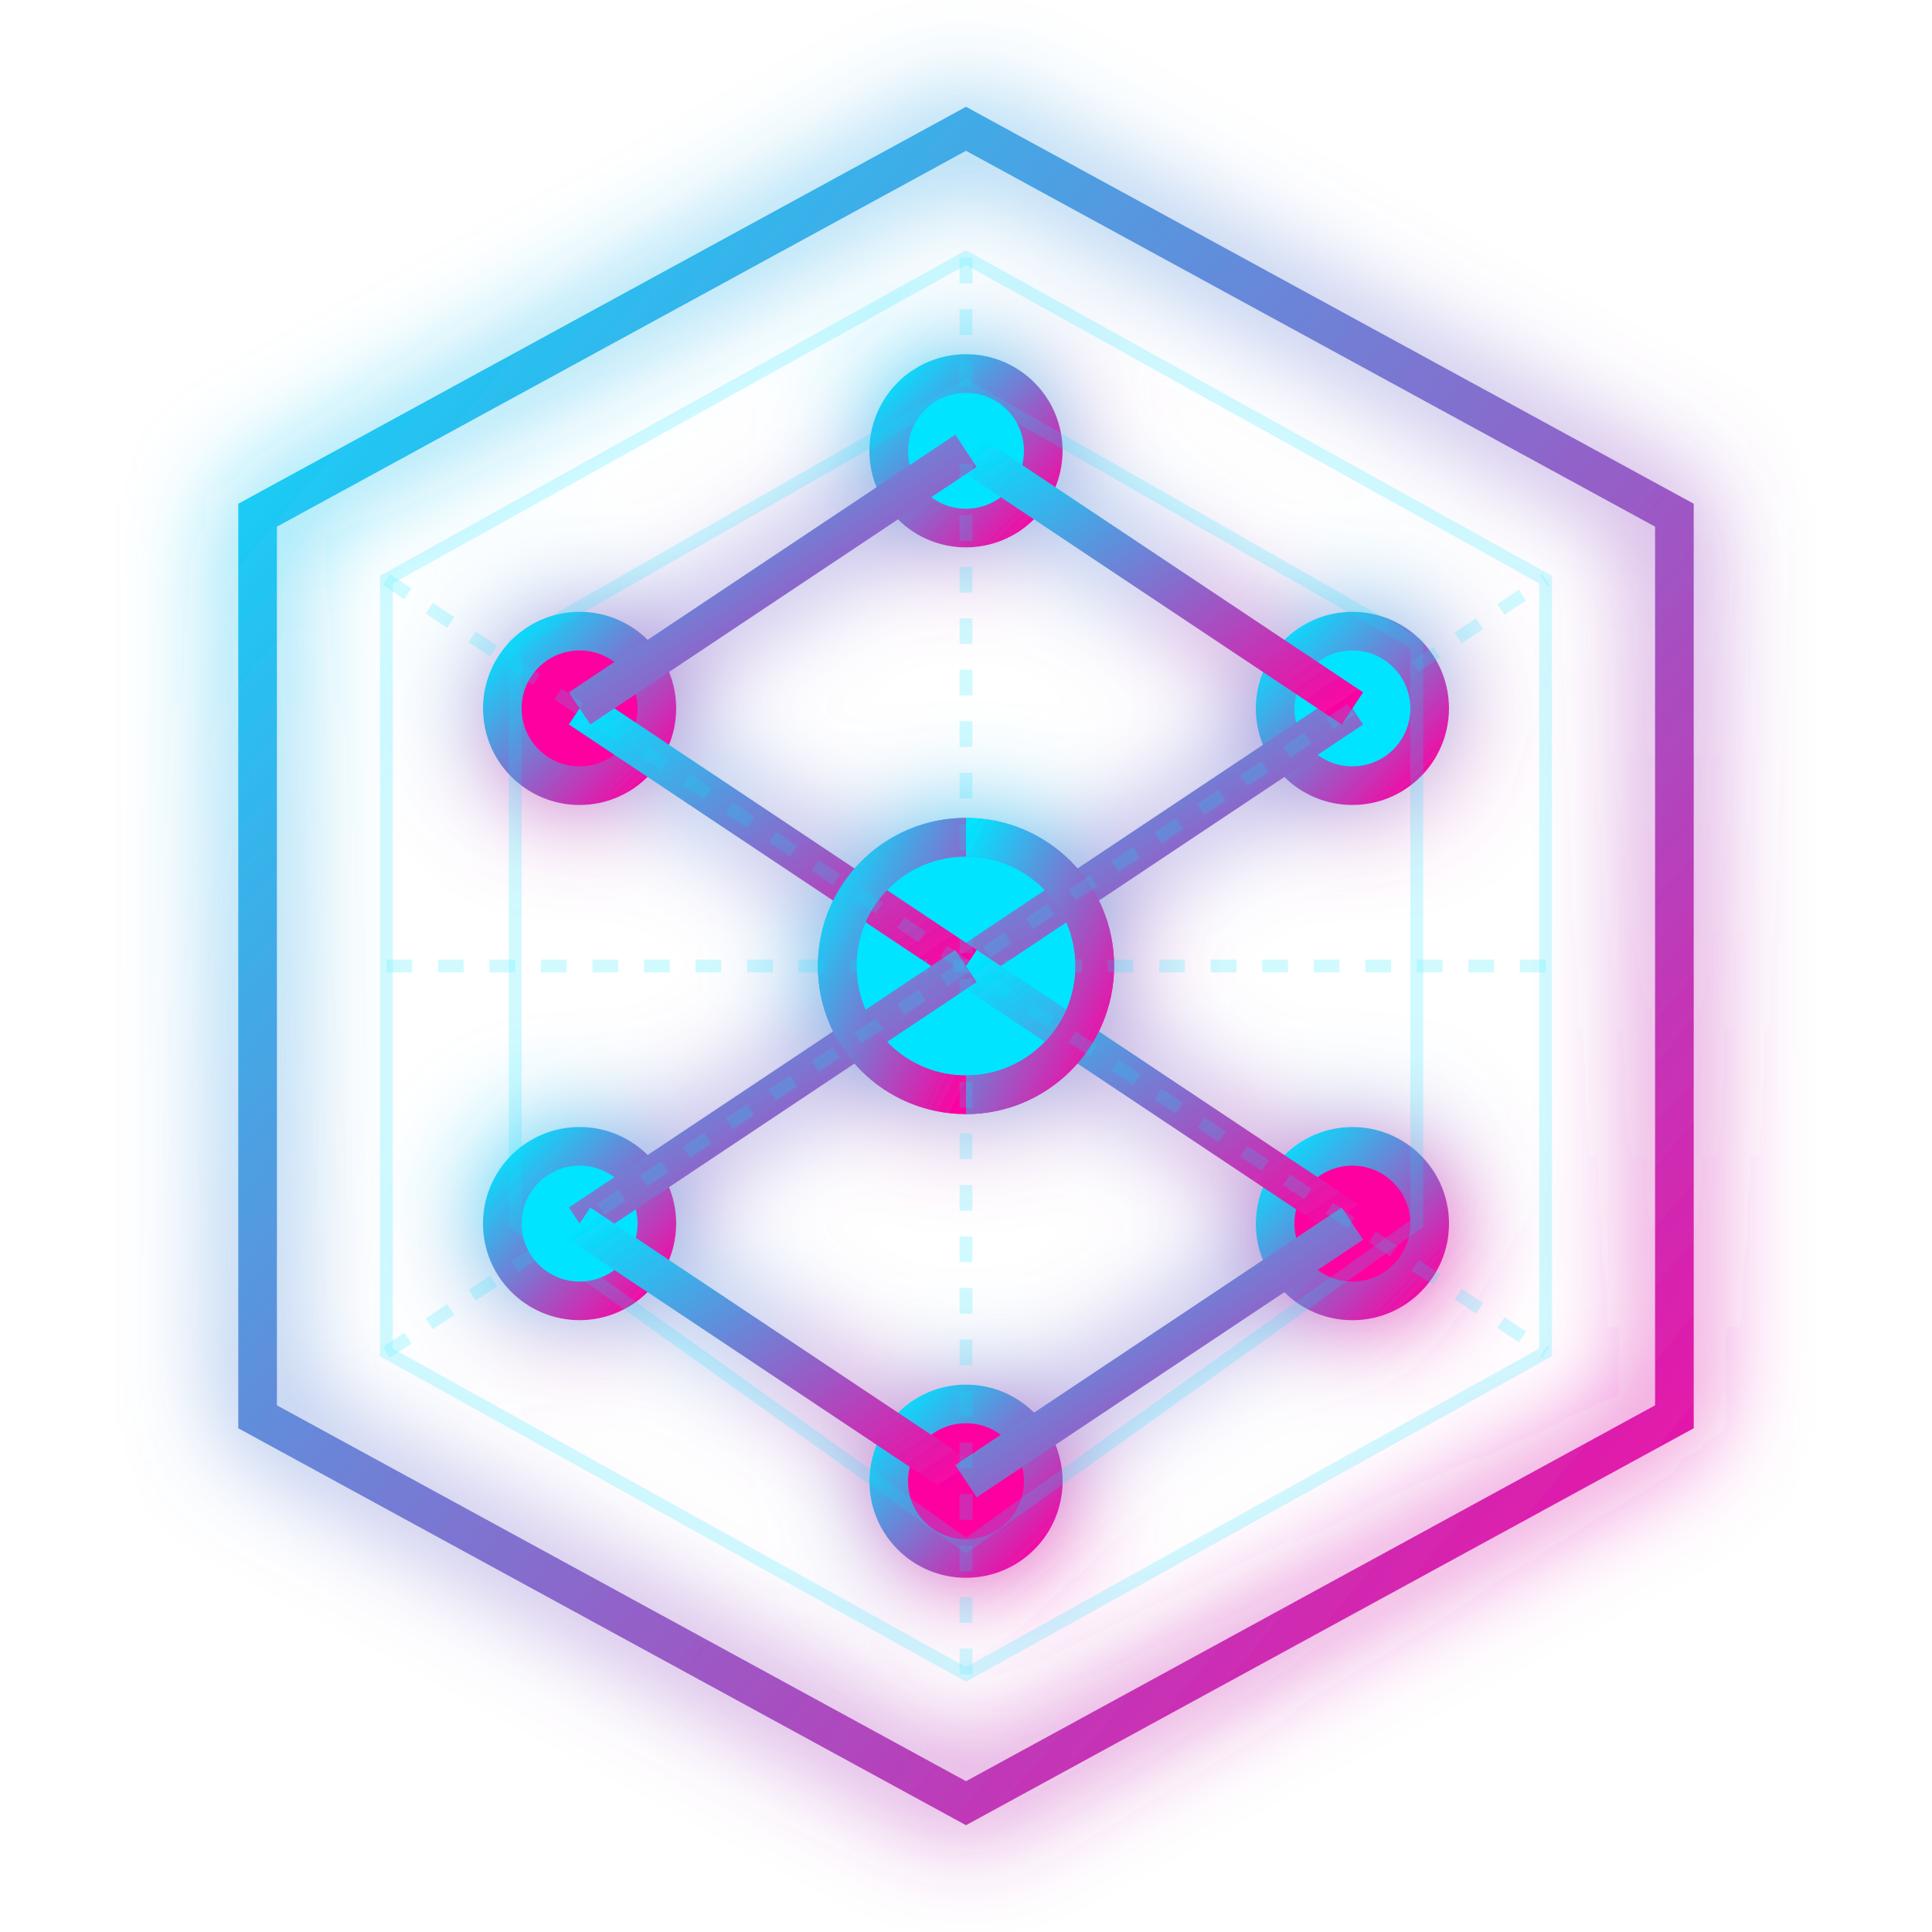
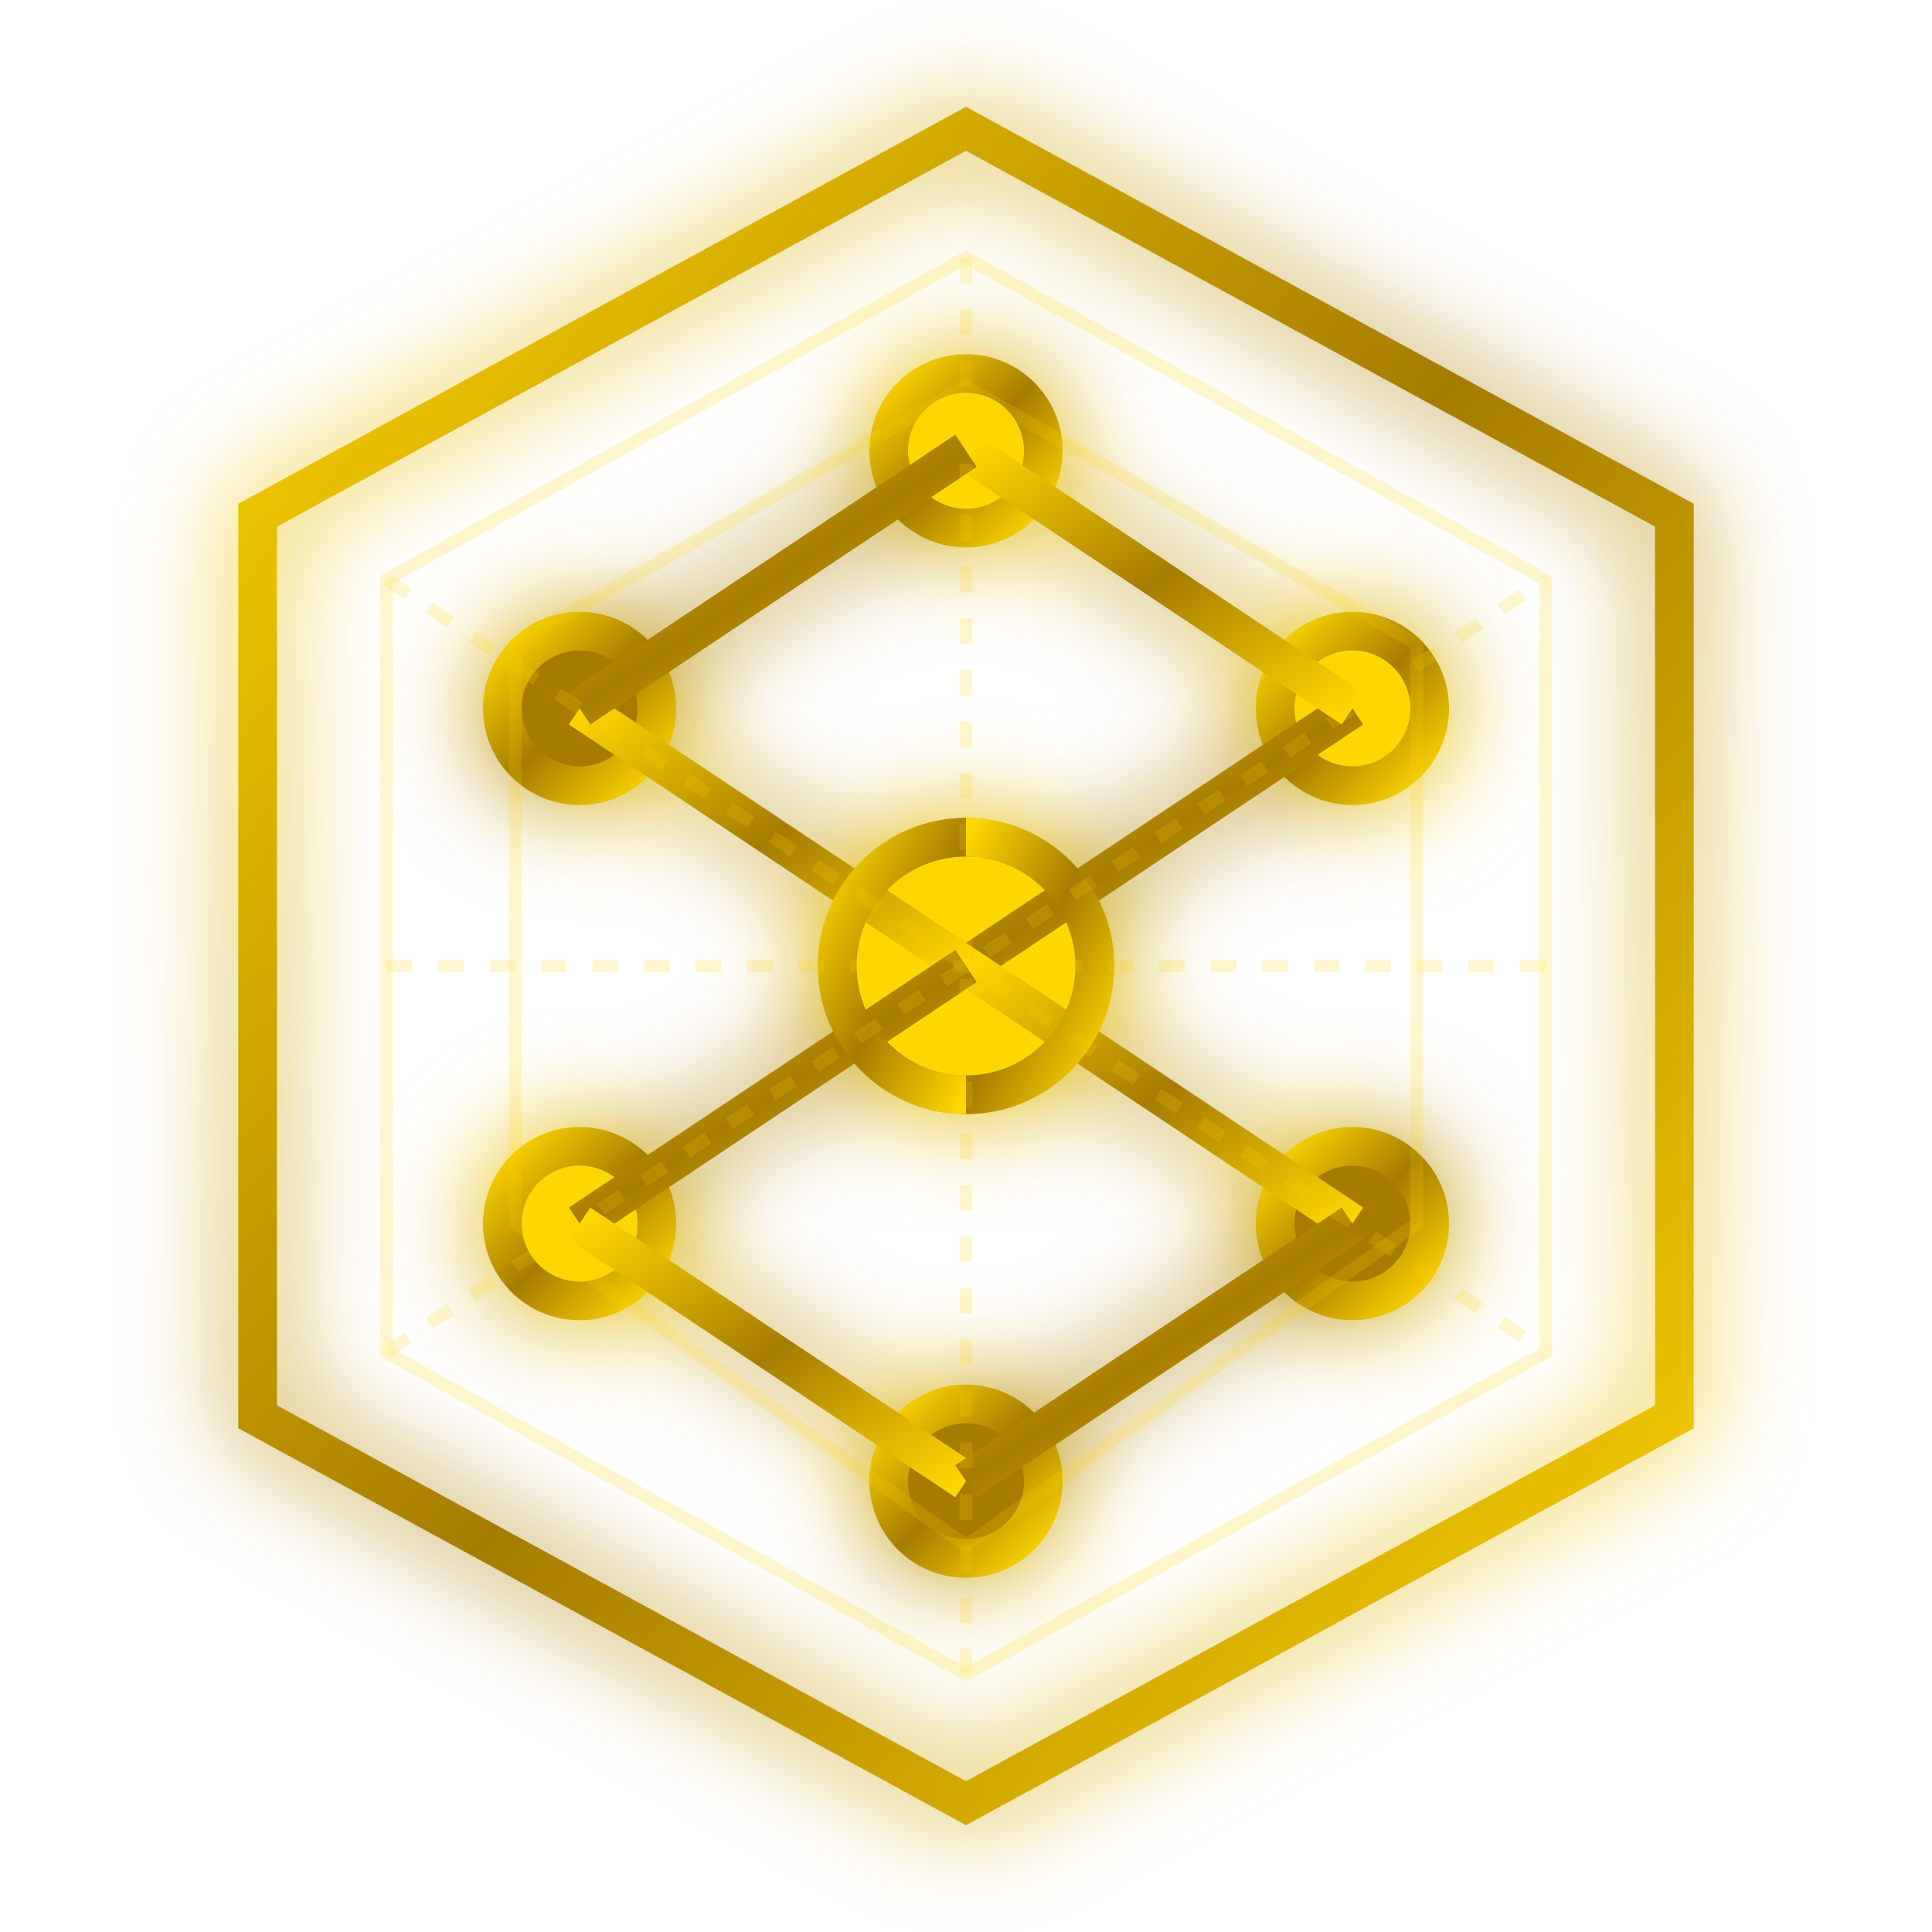
<svg xmlns="http://www.w3.org/2000/svg" width="150px" height="150px" viewBox="0 0 150 150" version="1.1">
  <defs>
    <linearGradient id="logoGradient" x1="0%" y1="0%" x2="100%" y2="100%">
-       <stop offset="0%" stop-color="#00E4FF" />
-       <stop offset="100%" stop-color="#FF00A0" />
+       <stop offset="0%" stop-color="#FFD700" />
+       <stop offset="50%" stop-color="#A67C00" />
+       <stop offset="100%" stop-color="#FFD700" />
    </linearGradient>
    <filter id="glow" x="-50%" y="-50%" width="200%" height="200%">
      <feGaussianBlur stdDeviation="4" result="blur" />
      <feComposite in="SourceGraphic" in2="blur" operator="over" />
    </filter>
  </defs>
  <g fill="none" stroke="url(#logoGradient)" stroke-width="3" filter="url(#glow)">
    <path d="M75,10 L130,40 L130,110 L75,140 L20,110 L20,40 Z" />
-     <circle cx="75" cy="75" r="10" fill="#00E4FF" />
-     <circle cx="105" cy="55" r="6" fill="#00E4FF" />
-     <circle cx="105" cy="95" r="6" fill="#FF00A0" />
-     <circle cx="45" cy="55" r="6" fill="#FF00A0" />
-     <circle cx="45" cy="95" r="6" fill="#00E4FF" />
-     <circle cx="75" cy="35" r="6" fill="#00E4FF" />
-     <circle cx="75" cy="115" r="6" fill="#FF00A0" />
+     <circle cx="75" cy="75" r="10" fill="#FFD700" />
+     <circle cx="105" cy="55" r="6" fill="#FFD700" />
+     <circle cx="105" cy="95" r="6" fill="#A67C00" />
+     <circle cx="45" cy="55" r="6" fill="#A67C00" />
+     <circle cx="45" cy="95" r="6" fill="#FFD700" />
+     <circle cx="75" cy="35" r="6" fill="#FFD700" />
+     <circle cx="75" cy="115" r="6" fill="#A67C00" />
    <line x1="75" y1="75" x2="105" y2="55" />
    <line x1="75" y1="75" x2="105" y2="95" />
    <line x1="75" y1="75" x2="45" y2="55" />
    <line x1="75" y1="75" x2="45" y2="95" />
    <line x1="75" y1="75" x2="75" y2="35" />
    <line x1="75" y1="75" x2="75" y2="115" />
    <line x1="105" y1="55" x2="75" y2="35" />
    <line x1="75" y1="35" x2="45" y2="55" />
    <line x1="45" y1="95" x2="75" y2="115" />
    <line x1="75" y1="115" x2="105" y2="95" />
    <path d="M75,65 A10,10 0 0,1 75,85" />
    <path d="M75,85 A10,10 0 0,1 75,65" />
    <path d="M75,50 L75,55" />
    <path d="M75,95 L75,100" />
    <path d="M50,75 L55,75" />
    <path d="M95,75 L100,75" />
  </g>
-   <g stroke-width="1" stroke="rgba(0, 228, 255, 0.3)" opacity="0.6">
+   <g stroke-width="1" stroke="rgba(255, 215, 0, 0.3)" opacity="0.6">
    <path d="M75,20 L120,45 L120,105 L75,130 L30,105 L30,45 Z" fill="none" />
    <path d="M75,30 L110,50 L110,95 L75,120 L40,95 L40,50 Z" fill="none" />
    <line x1="30" y1="45" x2="120" y2="105" stroke-dasharray="2,2" />
    <line x1="30" y1="105" x2="120" y2="45" stroke-dasharray="2,2" />
    <line x1="75" y1="20" x2="75" y2="130" stroke-dasharray="2,2" />
    <line x1="30" y1="75" x2="120" y2="75" stroke-dasharray="2,2" />
  </g>
</svg>
